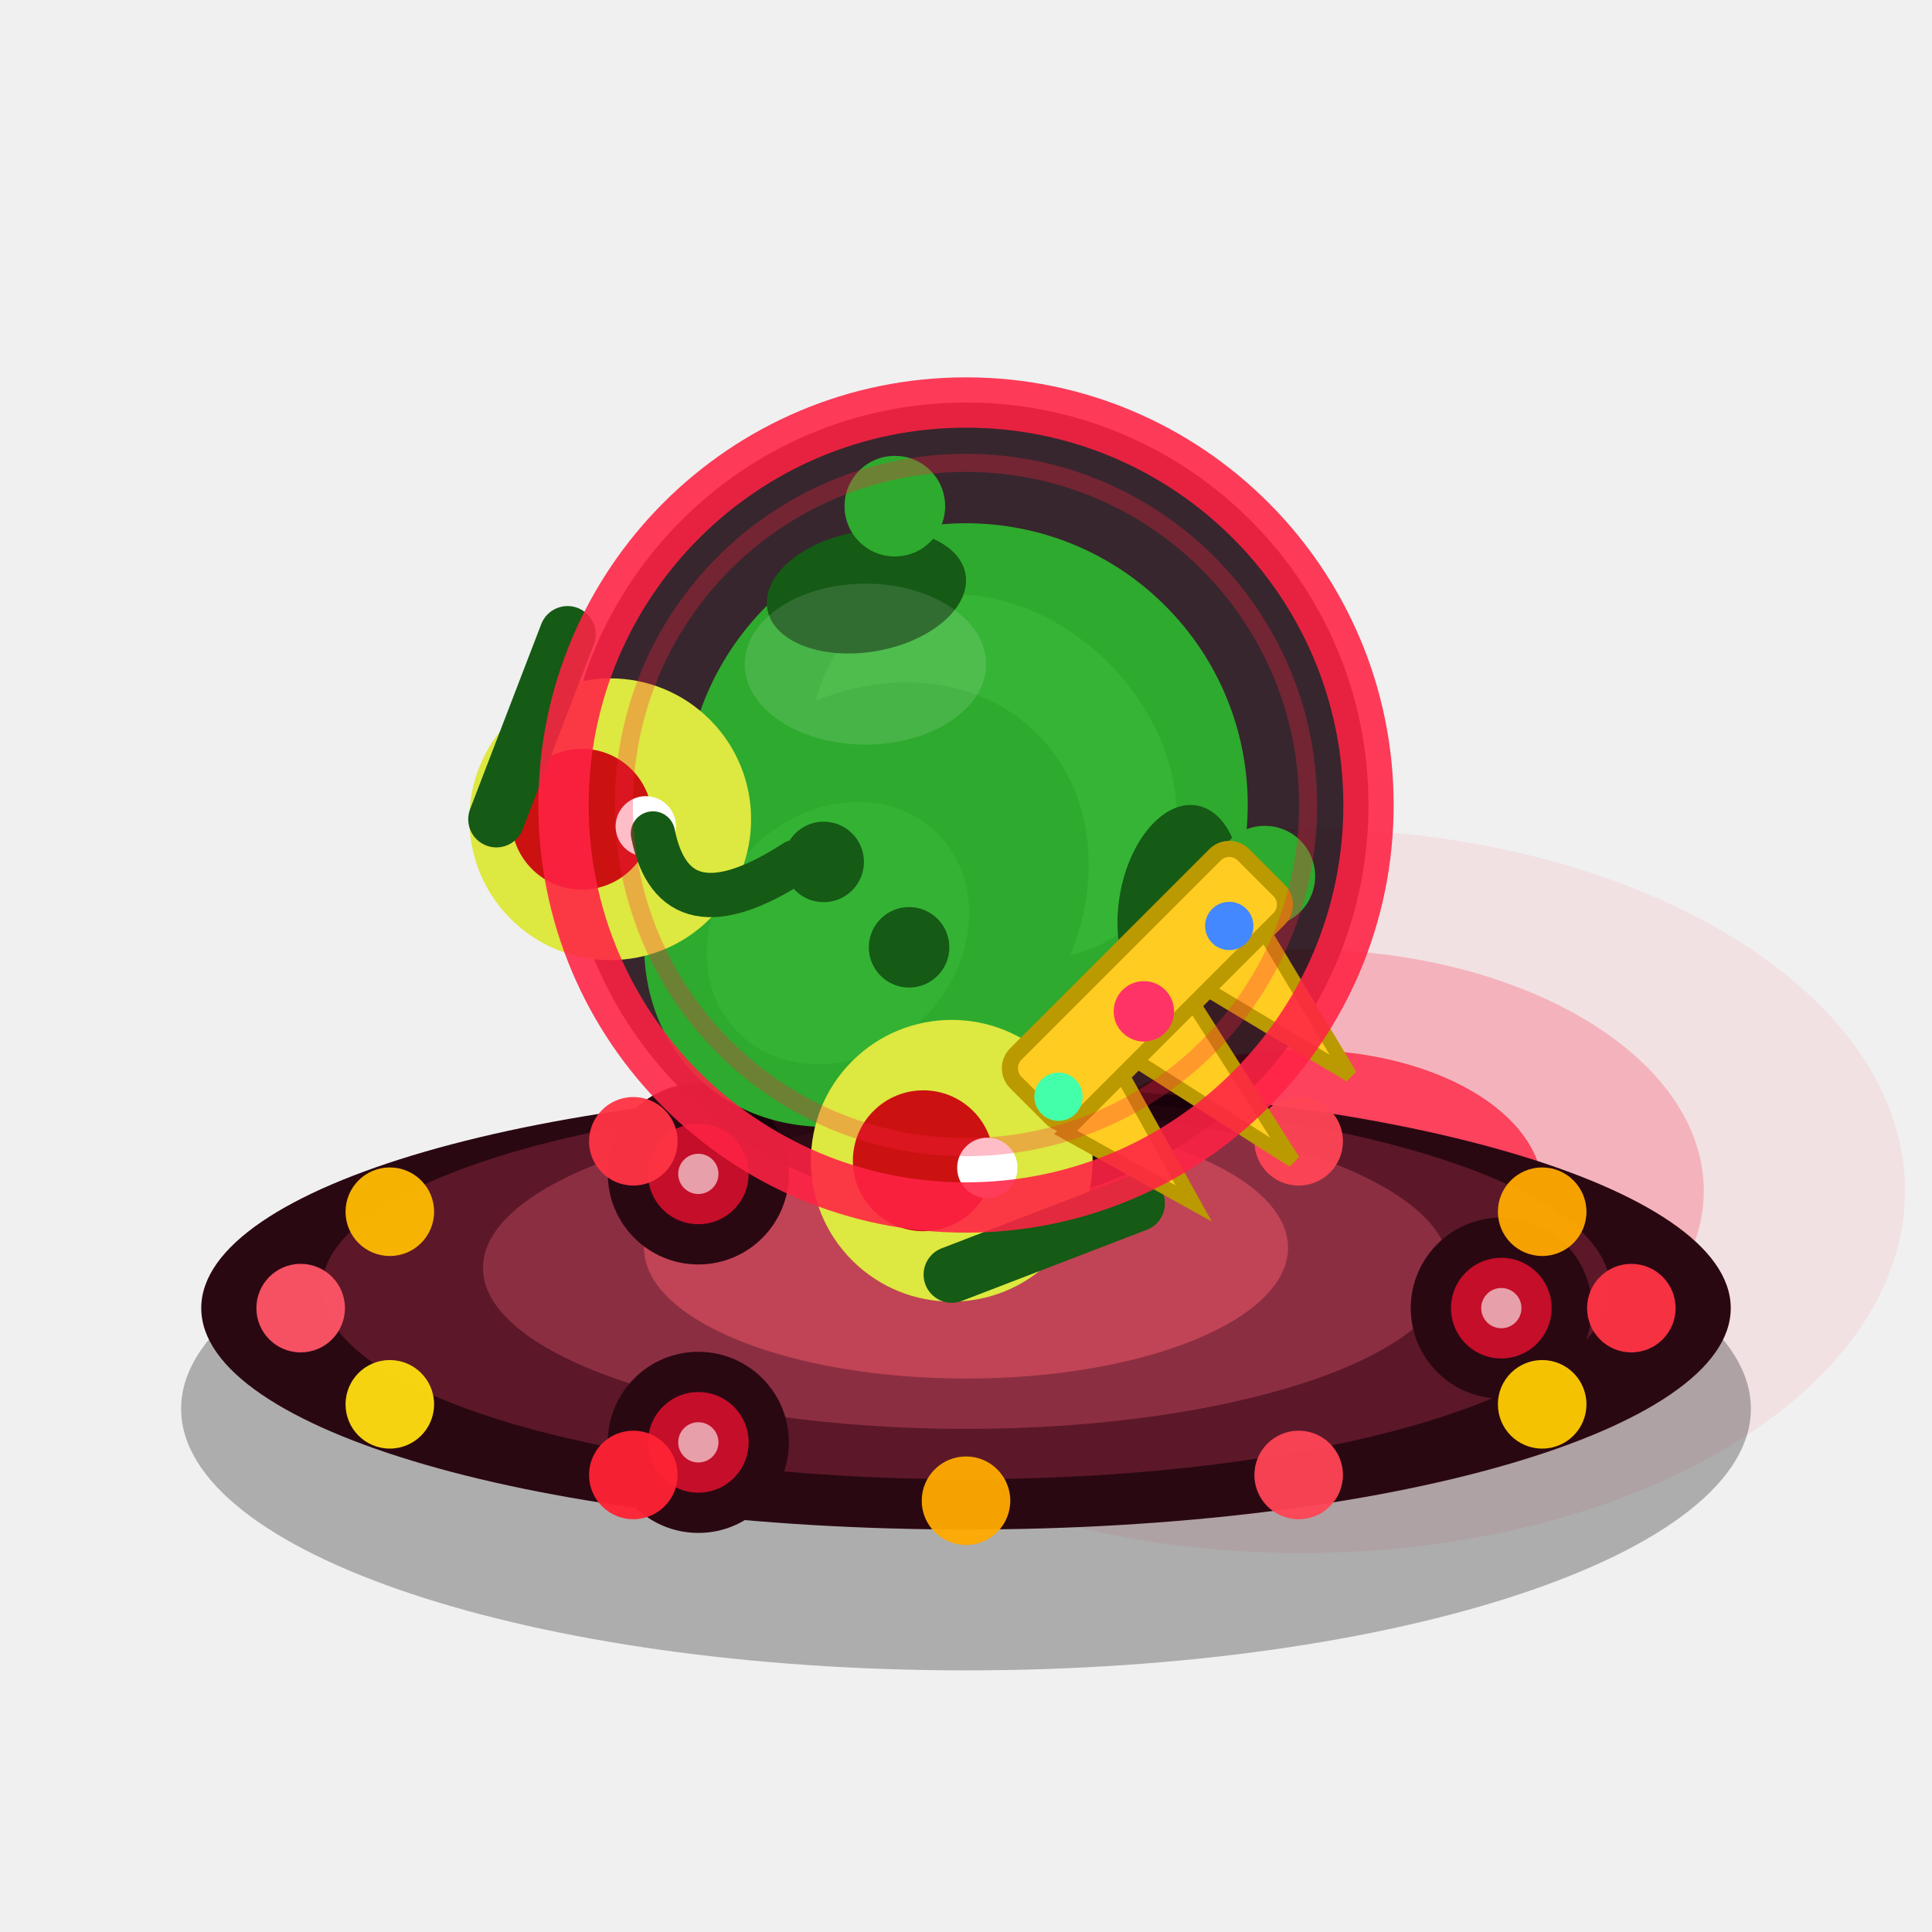
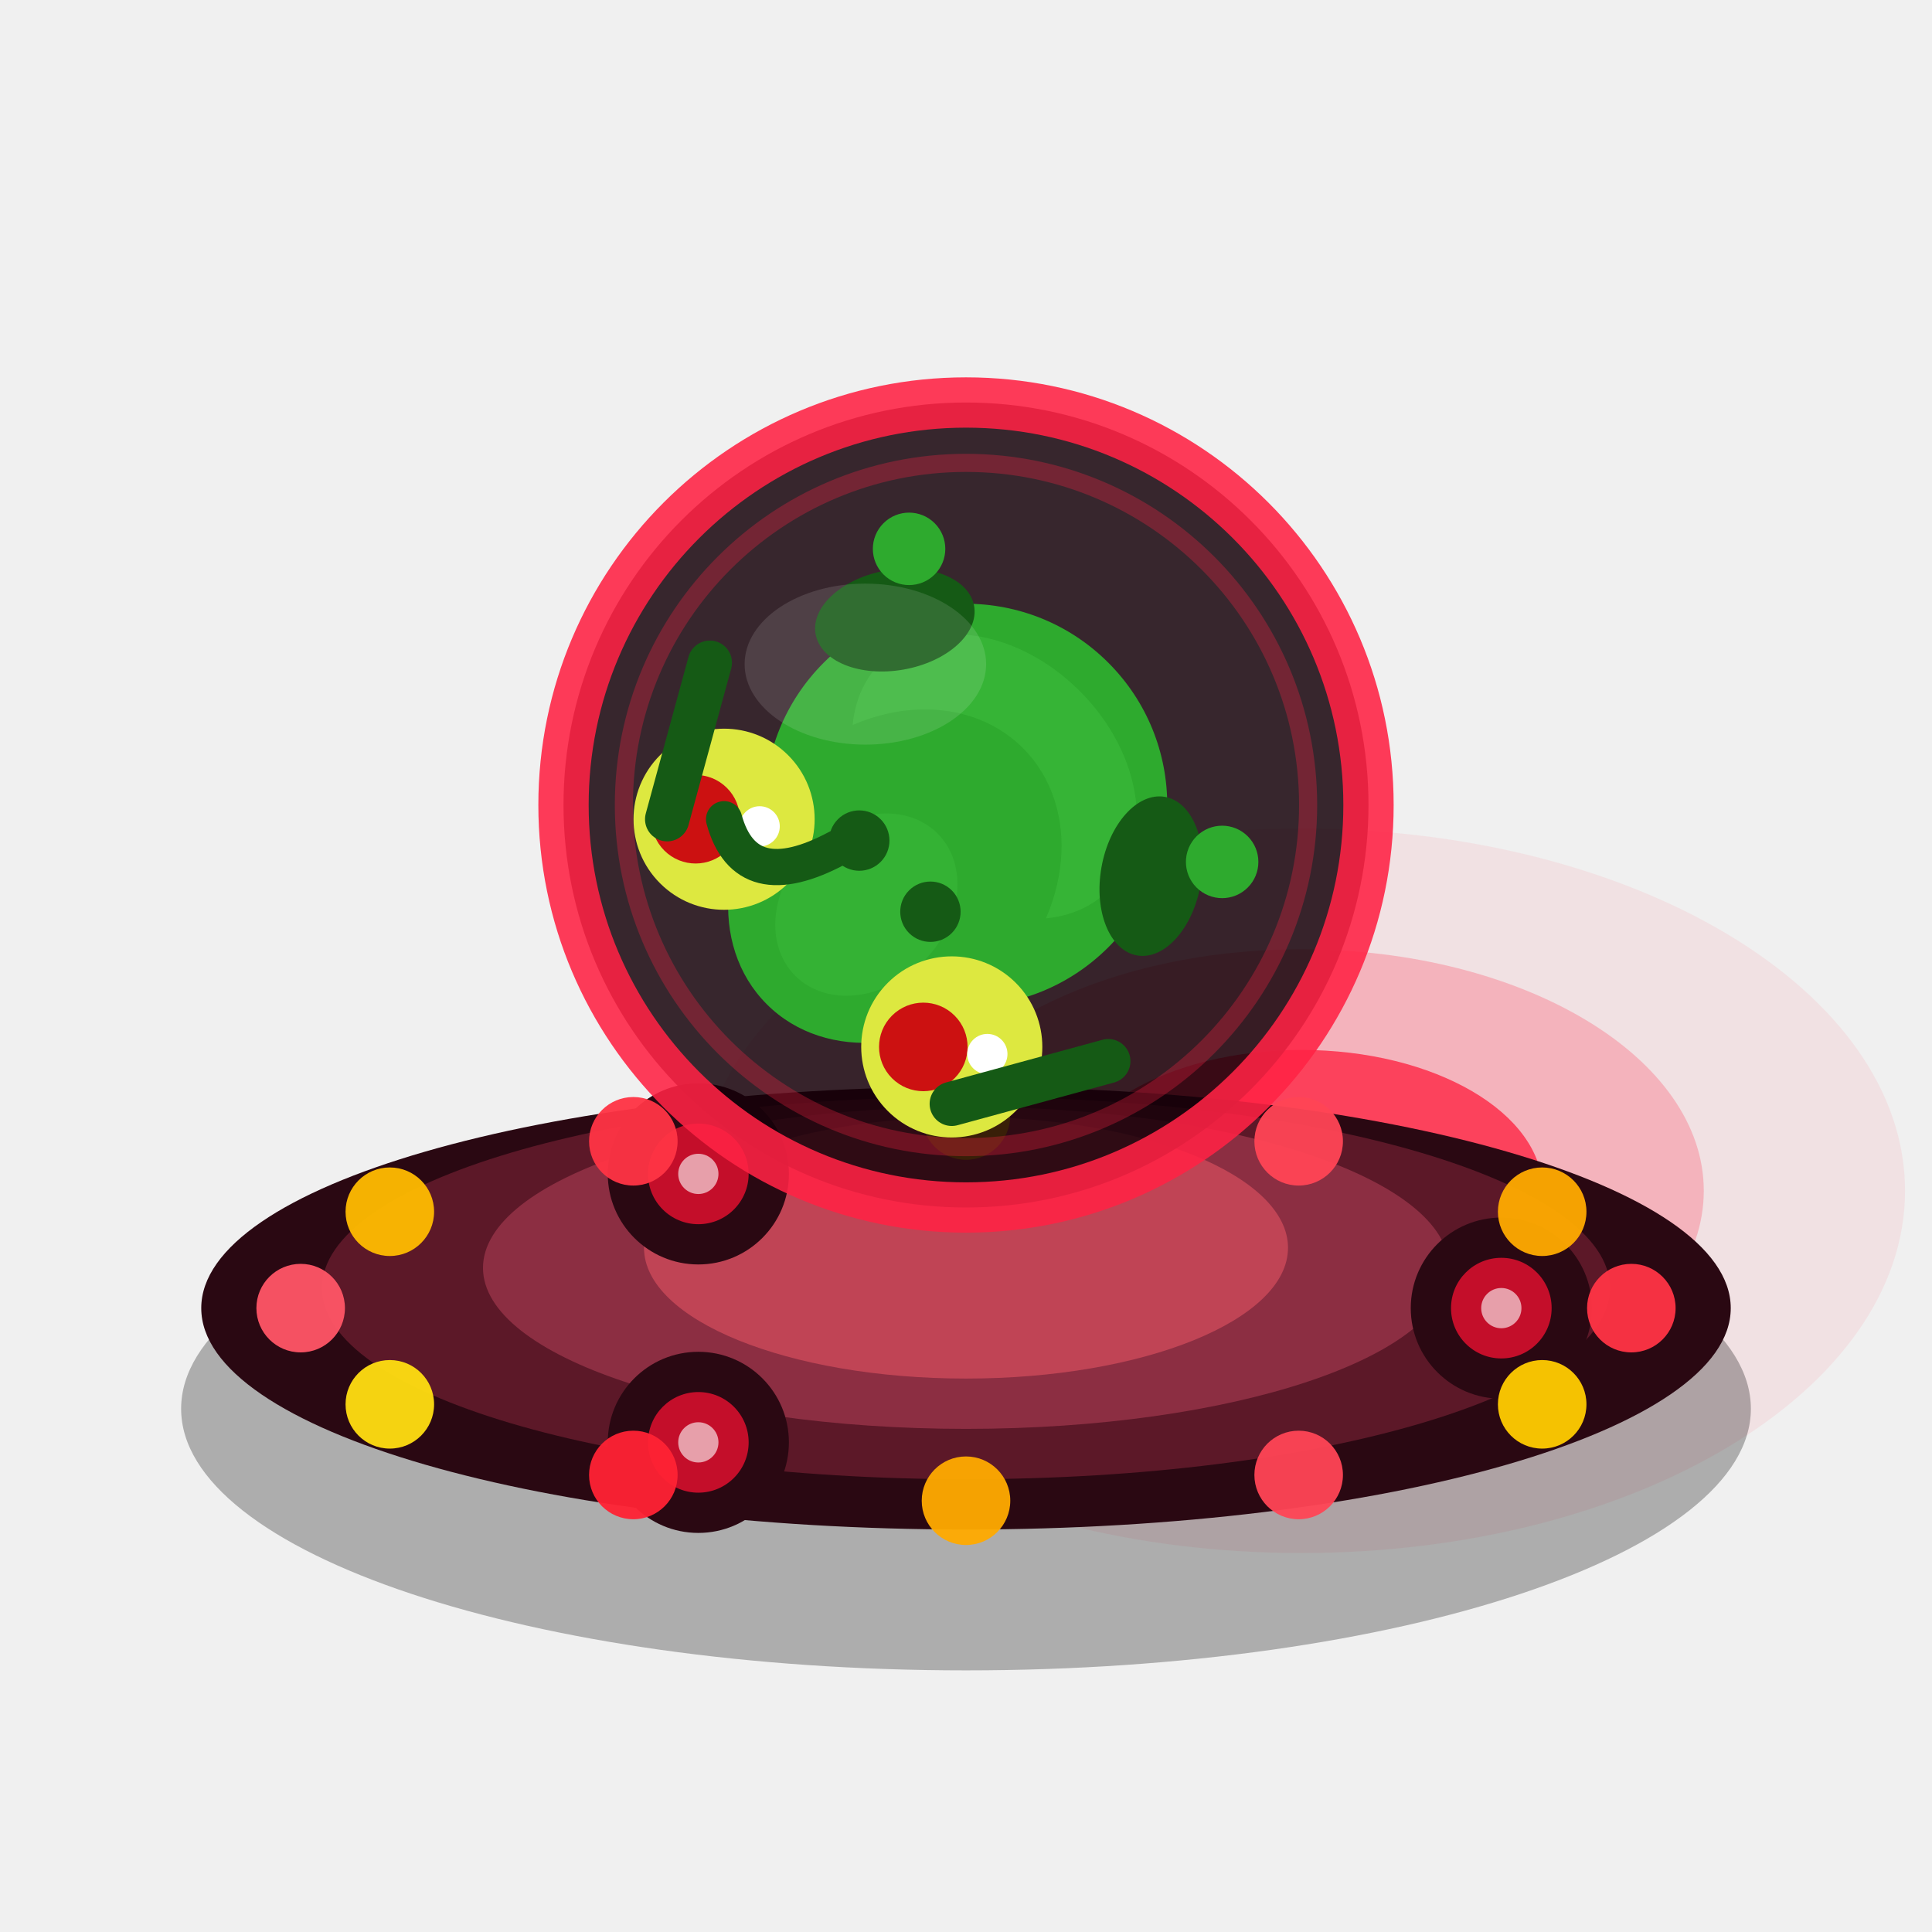
<svg xmlns="http://www.w3.org/2000/svg" viewBox="0 0 96 96" width="96" height="96">
  <ellipse cx="64.66" cy="59.17" rx="12" ry="7" fill="#ff1133" opacity="0.70" />
  <ellipse cx="64.66" cy="59.17" rx="20" ry="12" fill="#ff1133" opacity="0.22" />
  <ellipse cx="64.66" cy="59.17" rx="30" ry="18" fill="#ff1133" opacity="0.07" />
  <ellipse cx="48" cy="70" rx="39" ry="13" fill="black" opacity="0.28" />
  <ellipse cx="48" cy="65" rx="38" ry="11" fill="#2a0812" />
  <ellipse cx="48" cy="64" rx="32" ry="9.5" fill="#5c1828" />
  <ellipse cx="48" cy="63" rx="24" ry="8" fill="#8c2e42" />
  <ellipse cx="48" cy="62" rx="16" ry="6.5" fill="#c04455" />
  <circle cx="74.6" cy="65" r="4.5" fill="#2a0812" />
  <circle cx="74.6" cy="65" r="2.5" fill="#ff1133" opacity="0.72" />
  <circle cx="74.6" cy="65" r="1" fill="white" opacity="0.60" />
  <circle cx="34.7" cy="71.67" r="4.5" fill="#2a0812" />
  <circle cx="34.7" cy="71.67" r="2.5" fill="#ff1133" opacity="0.72" />
  <circle cx="34.7" cy="71.67" r="1" fill="white" opacity="0.60" />
  <circle cx="34.7" cy="58.33" r="4.5" fill="#2a0812" />
  <circle cx="34.7" cy="58.33" r="2.5" fill="#ff1133" opacity="0.72" />
  <circle cx="34.7" cy="58.33" r="1" fill="white" opacity="0.60" />
  <circle cx="81.06" cy="65" r="2.2" fill="#ff3344" opacity="0.95" />
  <circle cx="76.63" cy="69.78" r="2.2" fill="#ffcc00" opacity="0.95" />
  <circle cx="64.53" cy="73.29" r="2.2" fill="#ff4455" opacity="0.95" />
  <circle cx="48" cy="74.57" r="2.2" fill="#ffaa00" opacity="0.95" />
  <circle cx="31.47" cy="73.29" r="2.2" fill="#ff2233" opacity="0.95" />
  <circle cx="19.37" cy="69.78" r="2.2" fill="#ffdd11" opacity="0.95" />
  <circle cx="14.94" cy="65" r="2.2" fill="#ff5566" opacity="0.95" />
  <circle cx="19.37" cy="60.21" r="2.2" fill="#ffbb00" opacity="0.95" />
  <circle cx="31.47" cy="56.71" r="2.2" fill="#ff3344" opacity="0.95" />
  <circle cx="48" cy="55.43" r="2.2" fill="#ffcc00" opacity="0.95" />
  <circle cx="64.53" cy="56.71" r="2.2" fill="#ff4455" opacity="0.95" />
  <circle cx="76.63" cy="60.21" r="2.2" fill="#ffaa00" opacity="0.95" />
  <circle cx="48" cy="40" r="20" fill="#140008" opacity="0.84" />
  <g transform="rotate(135, 48, 40)">
-     <circle cx="48" cy="40" r="14" fill="#2eaa2e" />
-     <ellipse cx="46" cy="40" rx="8" ry="10" fill="#4acc4a" opacity="0.30" />
-     <ellipse cx="55" cy="40" rx="12" ry="10" fill="#2eaa2e" />
-     <ellipse cx="57" cy="40" rx="7" ry="6" fill="#4acc4a" opacity="0.22" />
-     <ellipse cx="44" cy="29" rx="5" ry="3" fill="#155a15" transform="rotate(-35,44,29)" />
-     <ellipse cx="44" cy="51" rx="5" ry="3" fill="#155a15" transform="rotate(35,44,51)" />
-     <circle cx="40" cy="27" r="2.5" fill="#2eaa2e" />
-     <circle cx="40" cy="53" r="2.5" fill="#2eaa2e" />
-     <circle cx="61" cy="28" r="7" fill="#dde840" />
-     <circle cx="62" cy="29" r="3.5" fill="#cc1111" />
-     <circle cx="60" cy="26.5" r="1.5" fill="white" />
-     <path d="M 56 20 L 65 24" stroke="#155a15" stroke-width="2.8" stroke-linecap="round" fill="none" />
-     <circle cx="61" cy="52" r="7" fill="#dde840" />
-     <circle cx="62" cy="53" r="3.5" fill="#cc1111" />
-     <circle cx="60" cy="50.5" r="1.5" fill="white" />
-     <path d="M 56 60 L 65 56" stroke="#155a15" stroke-width="2.8" stroke-linecap="round" fill="none" />
-     <circle cx="55" cy="37" r="2" fill="#155a15" />
-     <circle cx="55" cy="43" r="2" fill="#155a15" />
-     <path d="M 56 44 Q 63 45.5 60 50" stroke="#155a15" stroke-width="2.2" fill="none" stroke-linecap="round" />
-     <rect x="40" y="25" width="16" height="4.5" rx="1" fill="#ffcc22" stroke="#bb9900" stroke-width="0.8" />
-     <polygon points="42,25 44,17 46,25" fill="#ffcc22" stroke="#bb9900" stroke-width="0.7" />
-     <polygon points="47,25 49,16 51,25" fill="#ffcc22" stroke="#bb9900" stroke-width="0.7" />
-     <polygon points="52,25 54,18 56,25" fill="#ffcc22" stroke="#bb9900" stroke-width="0.7" />
-     <circle cx="49" cy="26.5" r="1.5" fill="#ff3366" />
-     <circle cx="43" cy="26.5" r="1.2" fill="#4488ff" />
-     <circle cx="55" cy="26.5" r="1.2" fill="#44ffaa" />
+     <circle cx="48" cy="40" r="10" fill="#2eaa2e" />
+     <ellipse cx="46" cy="40" rx="6" ry="8" fill="#4acc4a" opacity="0.30" />
+     <ellipse cx="53" cy="40" rx="9" ry="7.5" fill="#2eaa2e" />
+     <ellipse cx="55" cy="40" rx="5" ry="4" fill="#4acc4a" opacity="0.22" />
+     <ellipse cx="44" cy="31" rx="4" ry="2.5" fill="#155a15" transform="rotate(-35,44,31)" />
+     <ellipse cx="44" cy="49" rx="4" ry="2.5" fill="#155a15" transform="rotate(35,44,49)" />
+     <circle cx="41" cy="29" r="1.8" fill="#2eaa2e" />
+     <circle cx="41" cy="51" r="1.8" fill="#2eaa2e" />
+     <circle cx="57" cy="32" r="4.5" fill="#dde840" />
+     <circle cx="58" cy="33" r="2.2" fill="#cc1111" />
+     <circle cx="56" cy="30.5" r="1" fill="white" />
+     <path d="M 52 26 L 59 30" stroke="#155a15" stroke-width="2.2" stroke-linecap="round" fill="none" />
+     <circle cx="57" cy="48" r="4.5" fill="#dde840" />
+     <circle cx="58" cy="49" r="2.2" fill="#cc1111" />
+     <circle cx="56" cy="46.5" r="1" fill="white" />
+     <path d="M 52 54 L 59 50" stroke="#155a15" stroke-width="2.2" stroke-linecap="round" fill="none" />
+     <circle cx="53" cy="37.5" r="1.5" fill="#155a15" />
+     <circle cx="53" cy="42.5" r="1.5" fill="#155a15" />
+     <path d="M 54 43 Q 59 44.5 57 48" stroke="#155a15" stroke-width="1.8" fill="none" stroke-linecap="round" />
  </g>
  <circle cx="48" cy="40" r="20" fill="none" stroke="#ff2244" stroke-width="2.5" opacity="0.88" />
  <circle cx="48" cy="40" r="17" fill="none" stroke="#ff2244" stroke-width="0.9" opacity="0.30" />
  <ellipse cx="43" cy="33" rx="6" ry="4" fill="white" opacity="0.12" />
</svg>
